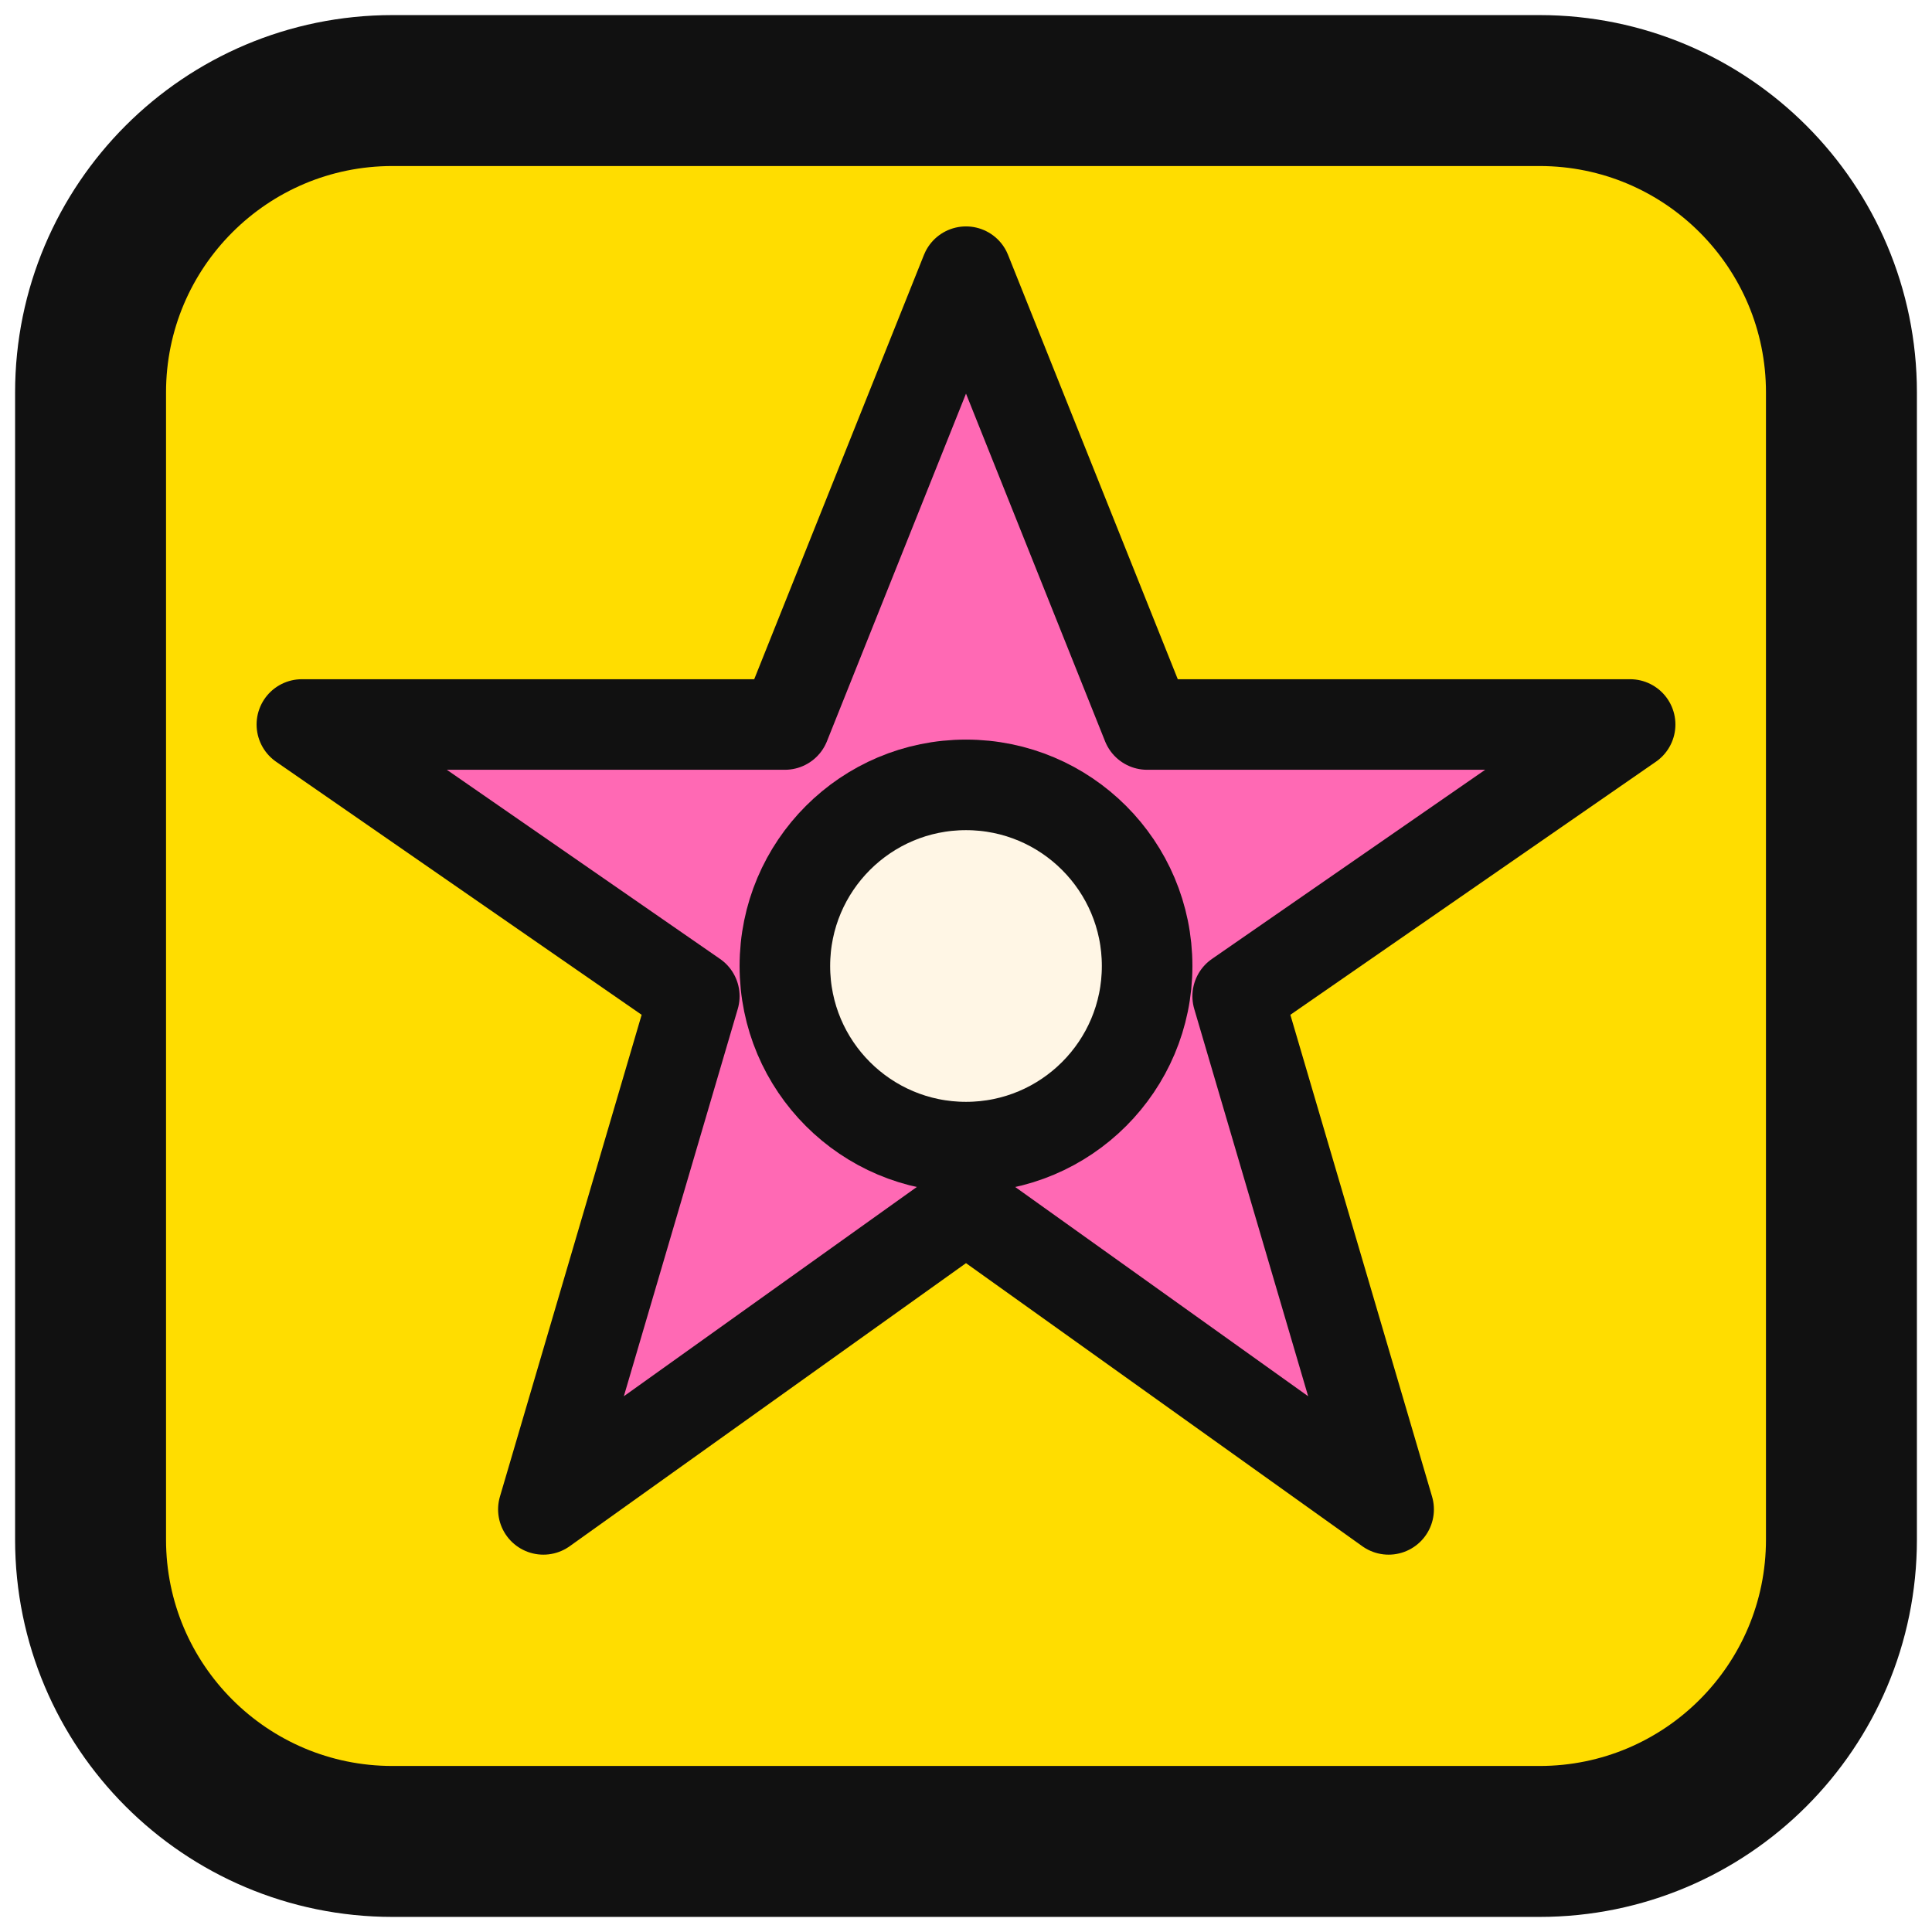
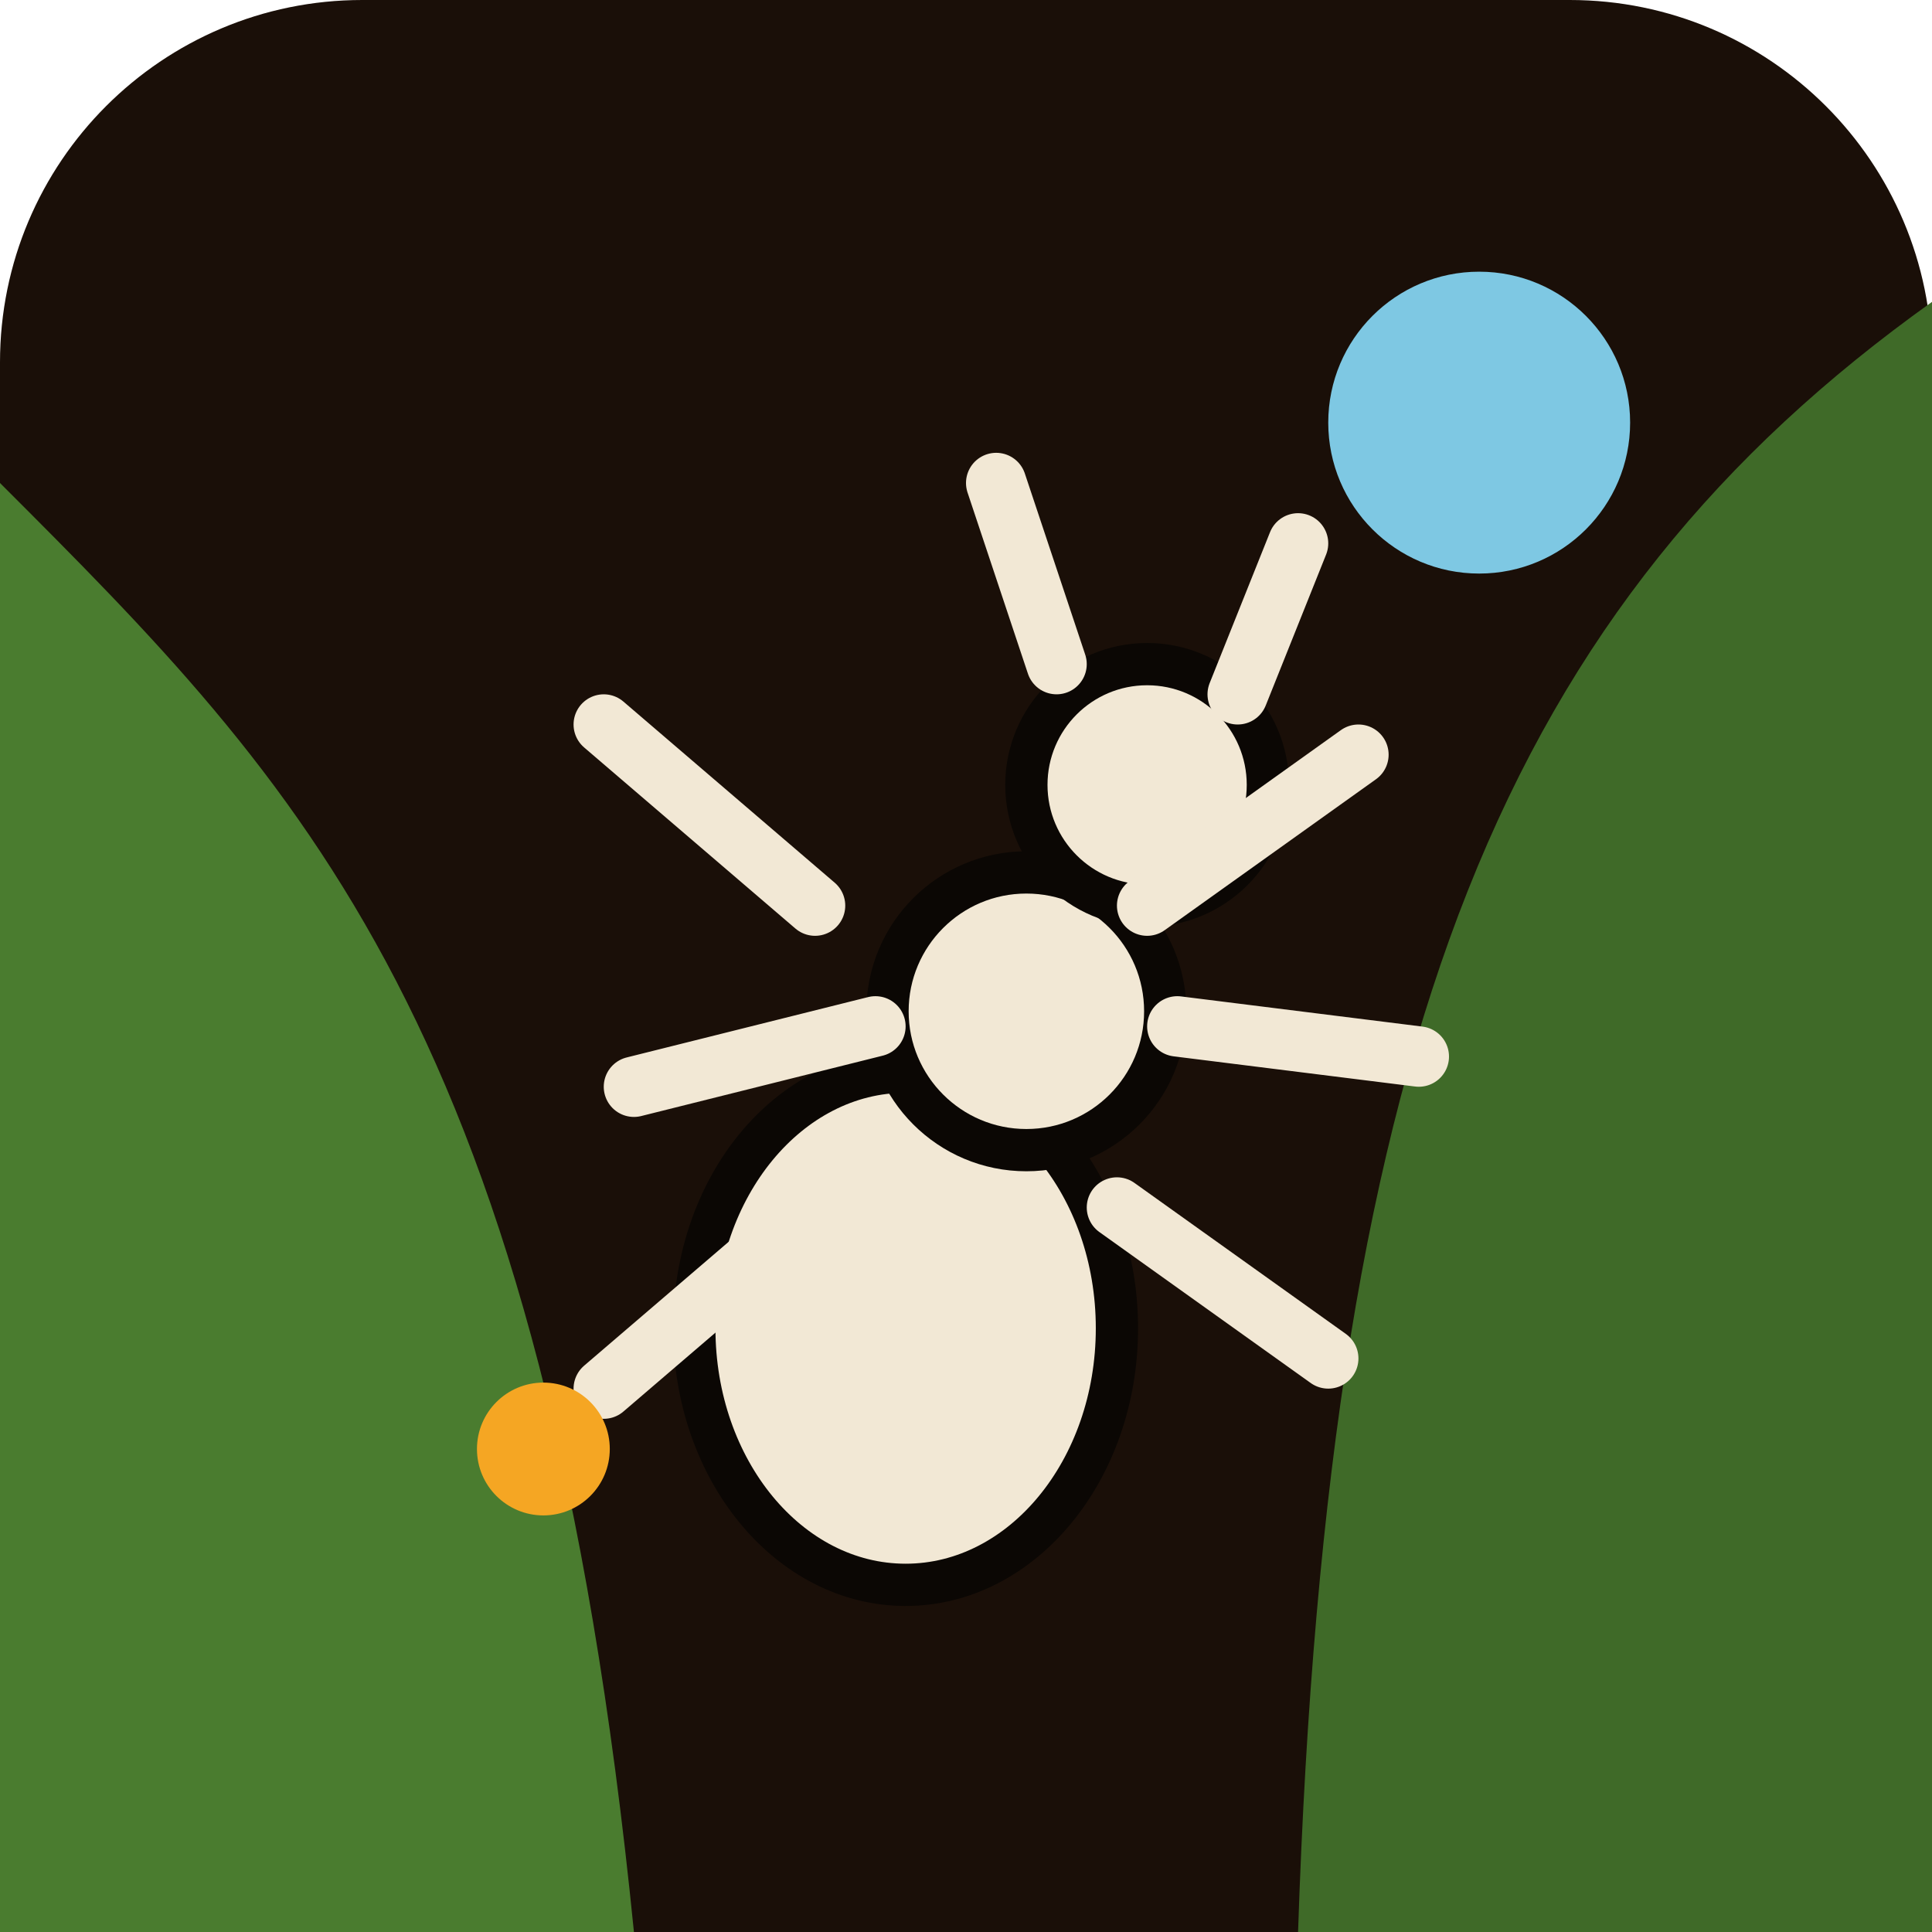
<svg xmlns="http://www.w3.org/2000/svg" viewBox="0 0 64 64" width="64" height="64">
-   <rect x="3" y="3" width="58" height="58" rx="10" fill="#FFDD00" stroke="#111111" stroke-width="5" />
-   <path d="M32 9 38 24 54 24 41 33 46 50 32 40 18 50 23 33 10 24 26 24Z" fill="#FF69B4" stroke="#111111" stroke-width="3" stroke-linejoin="round" />
-   <circle cx="32" cy="32" r="6" fill="#FFF6E5" stroke="#111111" stroke-width="3" />
+   <rect width="64" height="64" rx="12" fill="#1A0F08" />
+   <path d="M0 16C10 26 18 34 21 64H0Z" fill="#4A7C2F" />
+   <path d="M64 10C50 20 44 34 43 64h21Z" fill="#3F6A28" />
+   <circle cx="49" cy="14" r="5" fill="#7EC8E3" />
+   <g fill="#F2E8D5" stroke="#0B0704" stroke-width="1.4">
+     <ellipse cx="30" cy="44" rx="7" ry="8.5" />
+     <circle cx="34" cy="33.5" r="4.6" />
+     <circle cx="38" cy="26" r="4" />
+   </g>
+   <g fill="none" stroke="#F2E8D5" stroke-width="2" stroke-linecap="round">
+     <path d="M27 30 20 24M29 34l-8 2M27 40l-7 6M38 30l7-5M39 34l8 1M37 40l7 5M35 22l-2-6M41 23l2-5" />
+   </g>
+   <circle cx="18" cy="48" r="2.2" fill="#F5A623" />
</svg>
